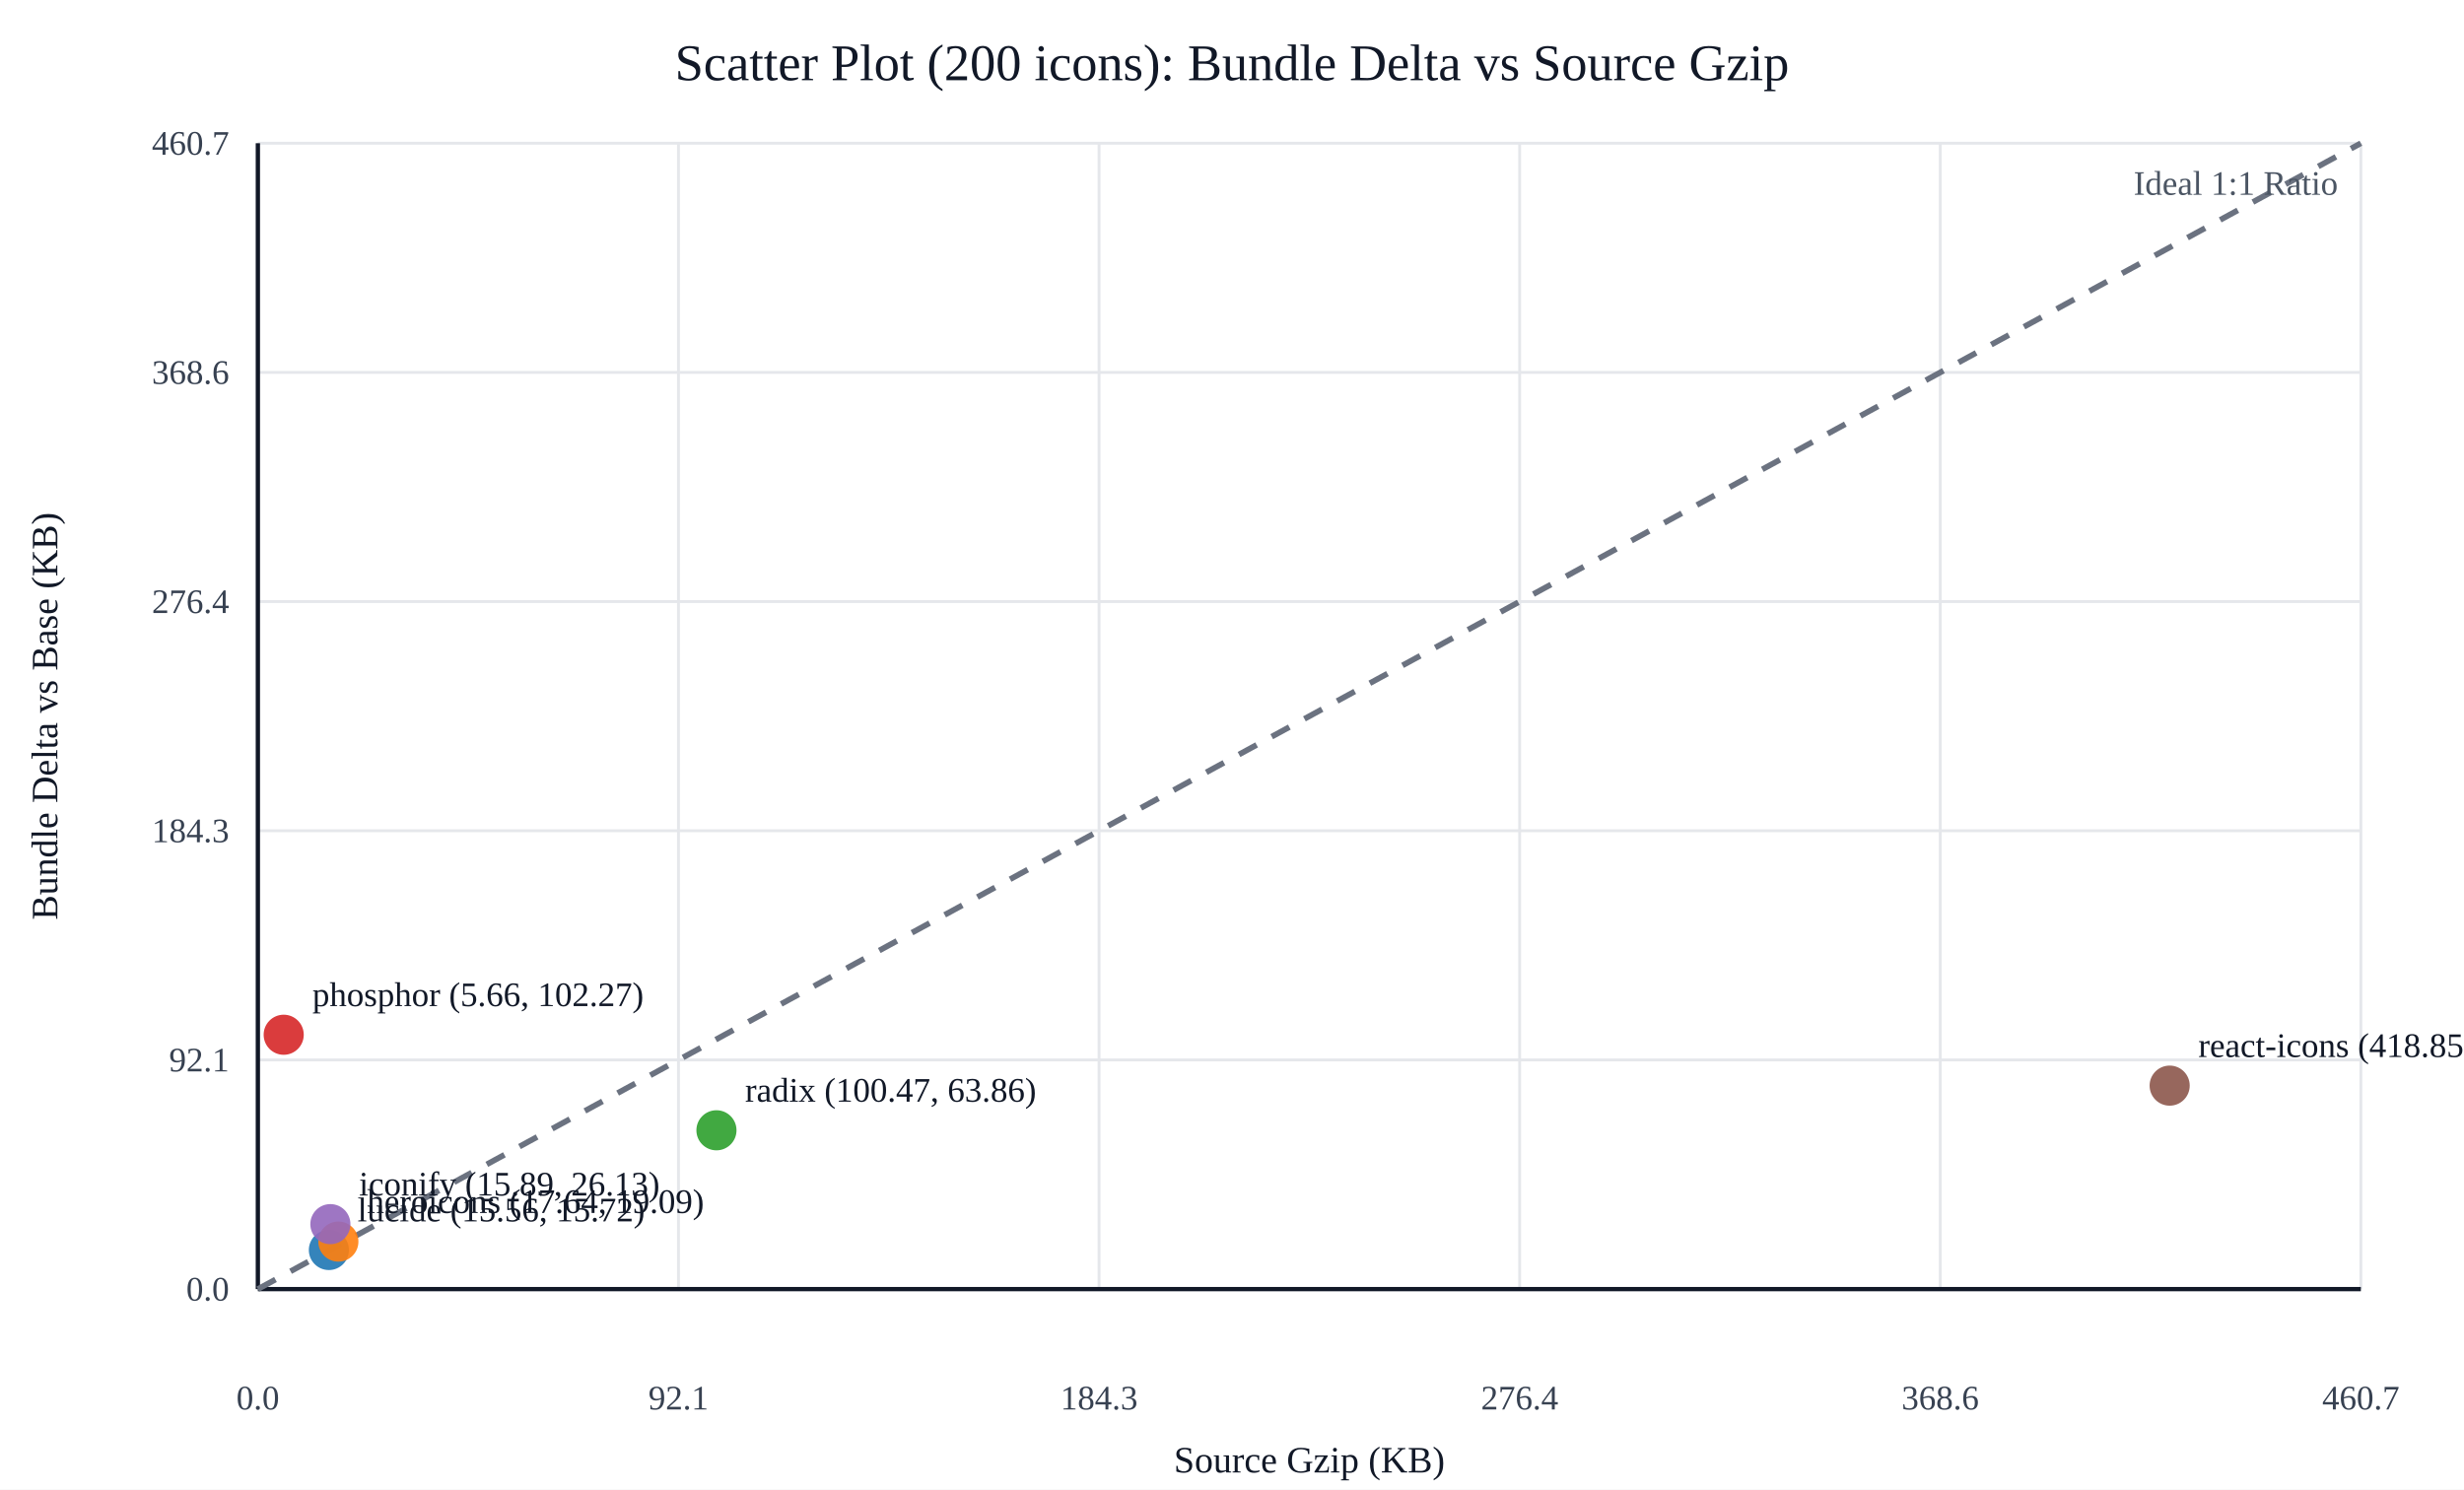
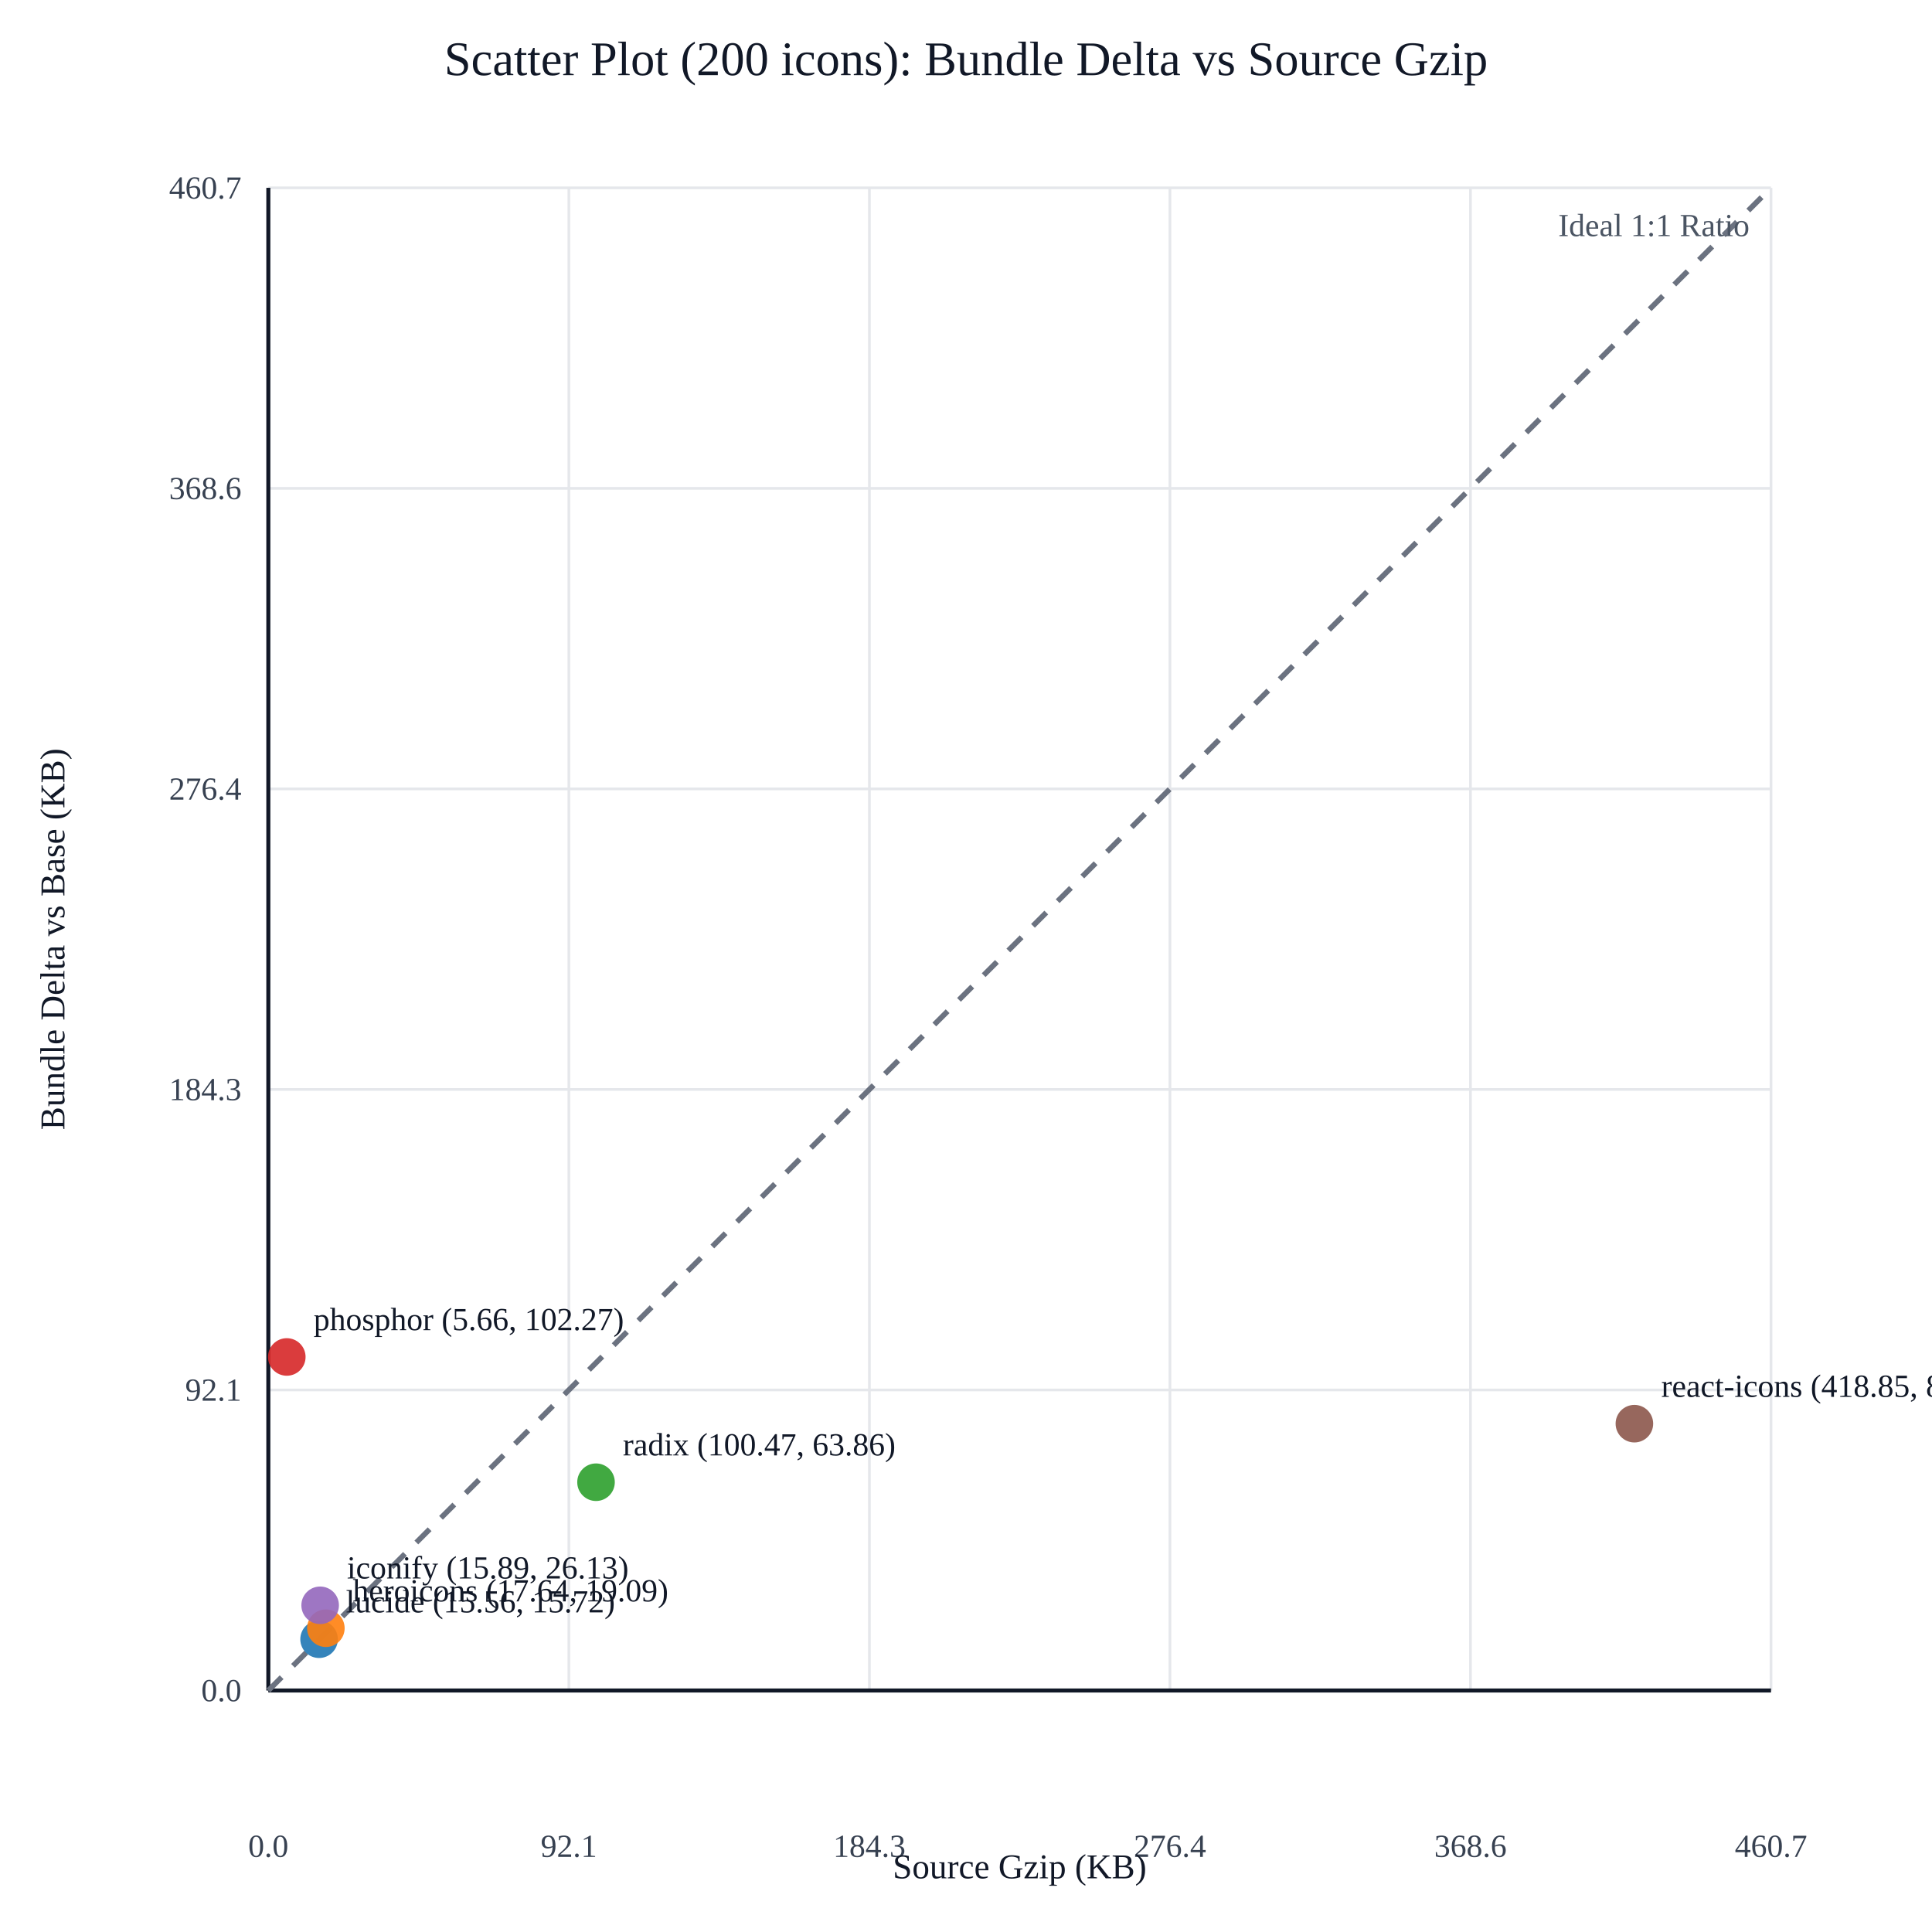
- <svg xmlns="http://www.w3.org/2000/svg" width="860" height="520" viewBox="0 0 860 520" role="img" aria-label="Scatter plot for 200 icons">
-   <rect x="0" y="0" width="860" height="520" fill="#ffffff" />
-   <text x="430" y="28" text-anchor="middle" font-size="18" fill="#111827">Scatter Plot (200 icons): Bundle Delta vs Source Gzip</text>
-   <line x1="90.00" y1="50" x2="90.00" y2="450" stroke="#e5e7eb" stroke-width="1" />
-   <line x1="236.80" y1="50" x2="236.80" y2="450" stroke="#e5e7eb" stroke-width="1" />
-   <line x1="383.60" y1="50" x2="383.60" y2="450" stroke="#e5e7eb" stroke-width="1" />
-   <line x1="530.40" y1="50" x2="530.40" y2="450" stroke="#e5e7eb" stroke-width="1" />
-   <line x1="677.20" y1="50" x2="677.20" y2="450" stroke="#e5e7eb" stroke-width="1" />
-   <line x1="824.00" y1="50" x2="824.00" y2="450" stroke="#e5e7eb" stroke-width="1" />
-   <line x1="90" y1="450.00" x2="824" y2="450.00" stroke="#e5e7eb" stroke-width="1" />
-   <line x1="90" y1="370.00" x2="824" y2="370.00" stroke="#e5e7eb" stroke-width="1" />
-   <line x1="90" y1="290.00" x2="824" y2="290.00" stroke="#e5e7eb" stroke-width="1" />
-   <line x1="90" y1="210.00" x2="824" y2="210.00" stroke="#e5e7eb" stroke-width="1" />
-   <line x1="90" y1="130.00" x2="824" y2="130.00" stroke="#e5e7eb" stroke-width="1" />
-   <line x1="90" y1="50.00" x2="824" y2="50.00" stroke="#e5e7eb" stroke-width="1" />
-   <line x1="90" y1="450" x2="824" y2="450" stroke="#111827" stroke-width="1.5" />
-   <line x1="90" y1="50" x2="90" y2="450" stroke="#111827" stroke-width="1.5" />
-   <line x1="90.00" y1="450.00" x2="824.00" y2="50.00" stroke="#6b7280" stroke-width="2" stroke-dasharray="7 6" />
-   <text x="816.00" y="68.00" text-anchor="end" font-size="12" fill="#4b5563">Ideal 1:1 Ratio</text>
-   <text x="90.00" y="492" text-anchor="middle" font-size="12" fill="#374151">0.0</text>
-   <text x="236.80" y="492" text-anchor="middle" font-size="12" fill="#374151">92.1</text>
-   <text x="383.60" y="492" text-anchor="middle" font-size="12" fill="#374151">184.3</text>
-   <text x="530.40" y="492" text-anchor="middle" font-size="12" fill="#374151">276.4</text>
-   <text x="677.20" y="492" text-anchor="middle" font-size="12" fill="#374151">368.6</text>
-   <text x="824.00" y="492" text-anchor="middle" font-size="12" fill="#374151">460.7</text>
-   <text x="80" y="454.00" text-anchor="end" font-size="12" fill="#374151">0.0</text>
-   <text x="80" y="374.00" text-anchor="end" font-size="12" fill="#374151">92.1</text>
-   <text x="80" y="294.00" text-anchor="end" font-size="12" fill="#374151">184.3</text>
-   <text x="80" y="214.00" text-anchor="end" font-size="12" fill="#374151">276.4</text>
-   <text x="80" y="134.00" text-anchor="end" font-size="12" fill="#374151">368.6</text>
-   <text x="80" y="54.00" text-anchor="end" font-size="12" fill="#374151">460.7</text>
-   <text x="457" y="514" text-anchor="middle" font-size="13" fill="#111827">Source Gzip (KB)</text>
-   <text x="20" y="250" text-anchor="middle" font-size="13" fill="#111827" transform="rotate(-90 20 250)">Bundle Delta vs Base (KB)</text>
-   <circle cx="114.79" cy="436.35" r="7" fill="#1f77b4" opacity="0.9" />
-   <text x="124.79" y="426.35" font-size="12" fill="#111827">lucide (15.56, 15.72)</text>
-   <circle cx="118.10" cy="433.42" r="7" fill="#ff7f0e" opacity="0.9" />
-   <text x="128.10" y="423.42" font-size="12" fill="#111827">heroicons (17.64, 19.09)</text>
-   <circle cx="250.06" cy="394.56" r="7" fill="#2ca02c" opacity="0.9" />
-   <text x="260.06" y="384.56" font-size="12" fill="#111827">radix (100.47, 63.86)</text>
-   <circle cx="99.02" cy="361.21" r="7" fill="#d62728" opacity="0.9" />
-   <text x="109.02" y="351.21" font-size="12" fill="#111827">phosphor (5.66, 102.27)</text>
-   <circle cx="115.31" cy="427.32" r="7" fill="#9467bd" opacity="0.9" />
-   <text x="125.31" y="417.32" font-size="12" fill="#111827">iconify (15.89, 26.13)</text>
-   <circle cx="757.27" cy="378.97" r="7" fill="#8c564b" opacity="0.9" />
-   <text x="767.27" y="368.97" font-size="12" fill="#111827">react-icons (418.85, 81.82)</text>
+ <svg xmlns="http://www.w3.org/2000/svg" width="720" height="720" viewBox="0 0 720 720" role="img" aria-label="Scatter plot for 200 icons">
+   <rect x="0" y="0" width="720" height="720" fill="#ffffff" />
+   <text x="360" y="28" text-anchor="middle" font-size="18" fill="#111827">Scatter Plot (200 icons): Bundle Delta vs Source Gzip</text>
+   <line x1="100.00" y1="70" x2="100.00" y2="630" stroke="#e5e7eb" stroke-width="1" />
+   <line x1="212.00" y1="70" x2="212.00" y2="630" stroke="#e5e7eb" stroke-width="1" />
+   <line x1="324.00" y1="70" x2="324.00" y2="630" stroke="#e5e7eb" stroke-width="1" />
+   <line x1="436.00" y1="70" x2="436.00" y2="630" stroke="#e5e7eb" stroke-width="1" />
+   <line x1="548.00" y1="70" x2="548.00" y2="630" stroke="#e5e7eb" stroke-width="1" />
+   <line x1="660.00" y1="70" x2="660.00" y2="630" stroke="#e5e7eb" stroke-width="1" />
+   <line x1="100" y1="630.00" x2="660" y2="630.00" stroke="#e5e7eb" stroke-width="1" />
+   <line x1="100" y1="518.00" x2="660" y2="518.00" stroke="#e5e7eb" stroke-width="1" />
+   <line x1="100" y1="406.00" x2="660" y2="406.00" stroke="#e5e7eb" stroke-width="1" />
+   <line x1="100" y1="294.00" x2="660" y2="294.00" stroke="#e5e7eb" stroke-width="1" />
+   <line x1="100" y1="182.00" x2="660" y2="182.00" stroke="#e5e7eb" stroke-width="1" />
+   <line x1="100" y1="70.00" x2="660" y2="70.00" stroke="#e5e7eb" stroke-width="1" />
+   <line x1="100" y1="630" x2="660" y2="630" stroke="#111827" stroke-width="1.5" />
+   <line x1="100" y1="70" x2="100" y2="630" stroke="#111827" stroke-width="1.5" />
+   <line x1="100.00" y1="630.00" x2="660.00" y2="70.00" stroke="#6b7280" stroke-width="2" stroke-dasharray="7 6" />
+   <text x="652.00" y="88.00" text-anchor="end" font-size="12" fill="#4b5563">Ideal 1:1 Ratio</text>
+   <text x="100.00" y="692" text-anchor="middle" font-size="12" fill="#374151">0.0</text>
+   <text x="212.00" y="692" text-anchor="middle" font-size="12" fill="#374151">92.1</text>
+   <text x="324.00" y="692" text-anchor="middle" font-size="12" fill="#374151">184.3</text>
+   <text x="436.00" y="692" text-anchor="middle" font-size="12" fill="#374151">276.4</text>
+   <text x="548.00" y="692" text-anchor="middle" font-size="12" fill="#374151">368.6</text>
+   <text x="660.00" y="692" text-anchor="middle" font-size="12" fill="#374151">460.7</text>
+   <text x="90" y="634.00" text-anchor="end" font-size="12" fill="#374151">0.0</text>
+   <text x="90" y="522.00" text-anchor="end" font-size="12" fill="#374151">92.1</text>
+   <text x="90" y="410.00" text-anchor="end" font-size="12" fill="#374151">184.3</text>
+   <text x="90" y="298.00" text-anchor="end" font-size="12" fill="#374151">276.4</text>
+   <text x="90" y="186.00" text-anchor="end" font-size="12" fill="#374151">368.6</text>
+   <text x="90" y="74.00" text-anchor="end" font-size="12" fill="#374151">460.7</text>
+   <text x="380" y="700" text-anchor="middle" font-size="13" fill="#111827">Source Gzip (KB)</text>
+   <text x="24" y="350" text-anchor="middle" font-size="13" fill="#111827" transform="rotate(-90 24 350)">Bundle Delta vs Base (KB)</text>
+   <circle cx="118.91" cy="610.89" r="7" fill="#1f77b4" opacity="0.9" />
+   <text x="128.91" y="600.89" font-size="12" fill="#111827">lucide (15.56, 15.72)</text>
+   <circle cx="121.44" cy="606.79" r="7" fill="#ff7f0e" opacity="0.9" />
+   <text x="131.44" y="596.79" font-size="12" fill="#111827">heroicons (17.64, 19.09)</text>
+   <circle cx="222.12" cy="552.38" r="7" fill="#2ca02c" opacity="0.9" />
+   <text x="232.12" y="542.38" font-size="12" fill="#111827">radix (100.47, 63.86)</text>
+   <circle cx="106.88" cy="505.70" r="7" fill="#d62728" opacity="0.9" />
+   <text x="116.88" y="495.70" font-size="12" fill="#111827">phosphor (5.66, 102.27)</text>
+   <circle cx="119.31" cy="598.25" r="7" fill="#9467bd" opacity="0.9" />
+   <text x="129.31" y="588.25" font-size="12" fill="#111827">iconify (15.89, 26.13)</text>
+   <circle cx="609.09" cy="530.56" r="7" fill="#8c564b" opacity="0.9" />
+   <text x="619.09" y="520.56" font-size="12" fill="#111827">react-icons (418.85, 81.82)</text>
</svg>
